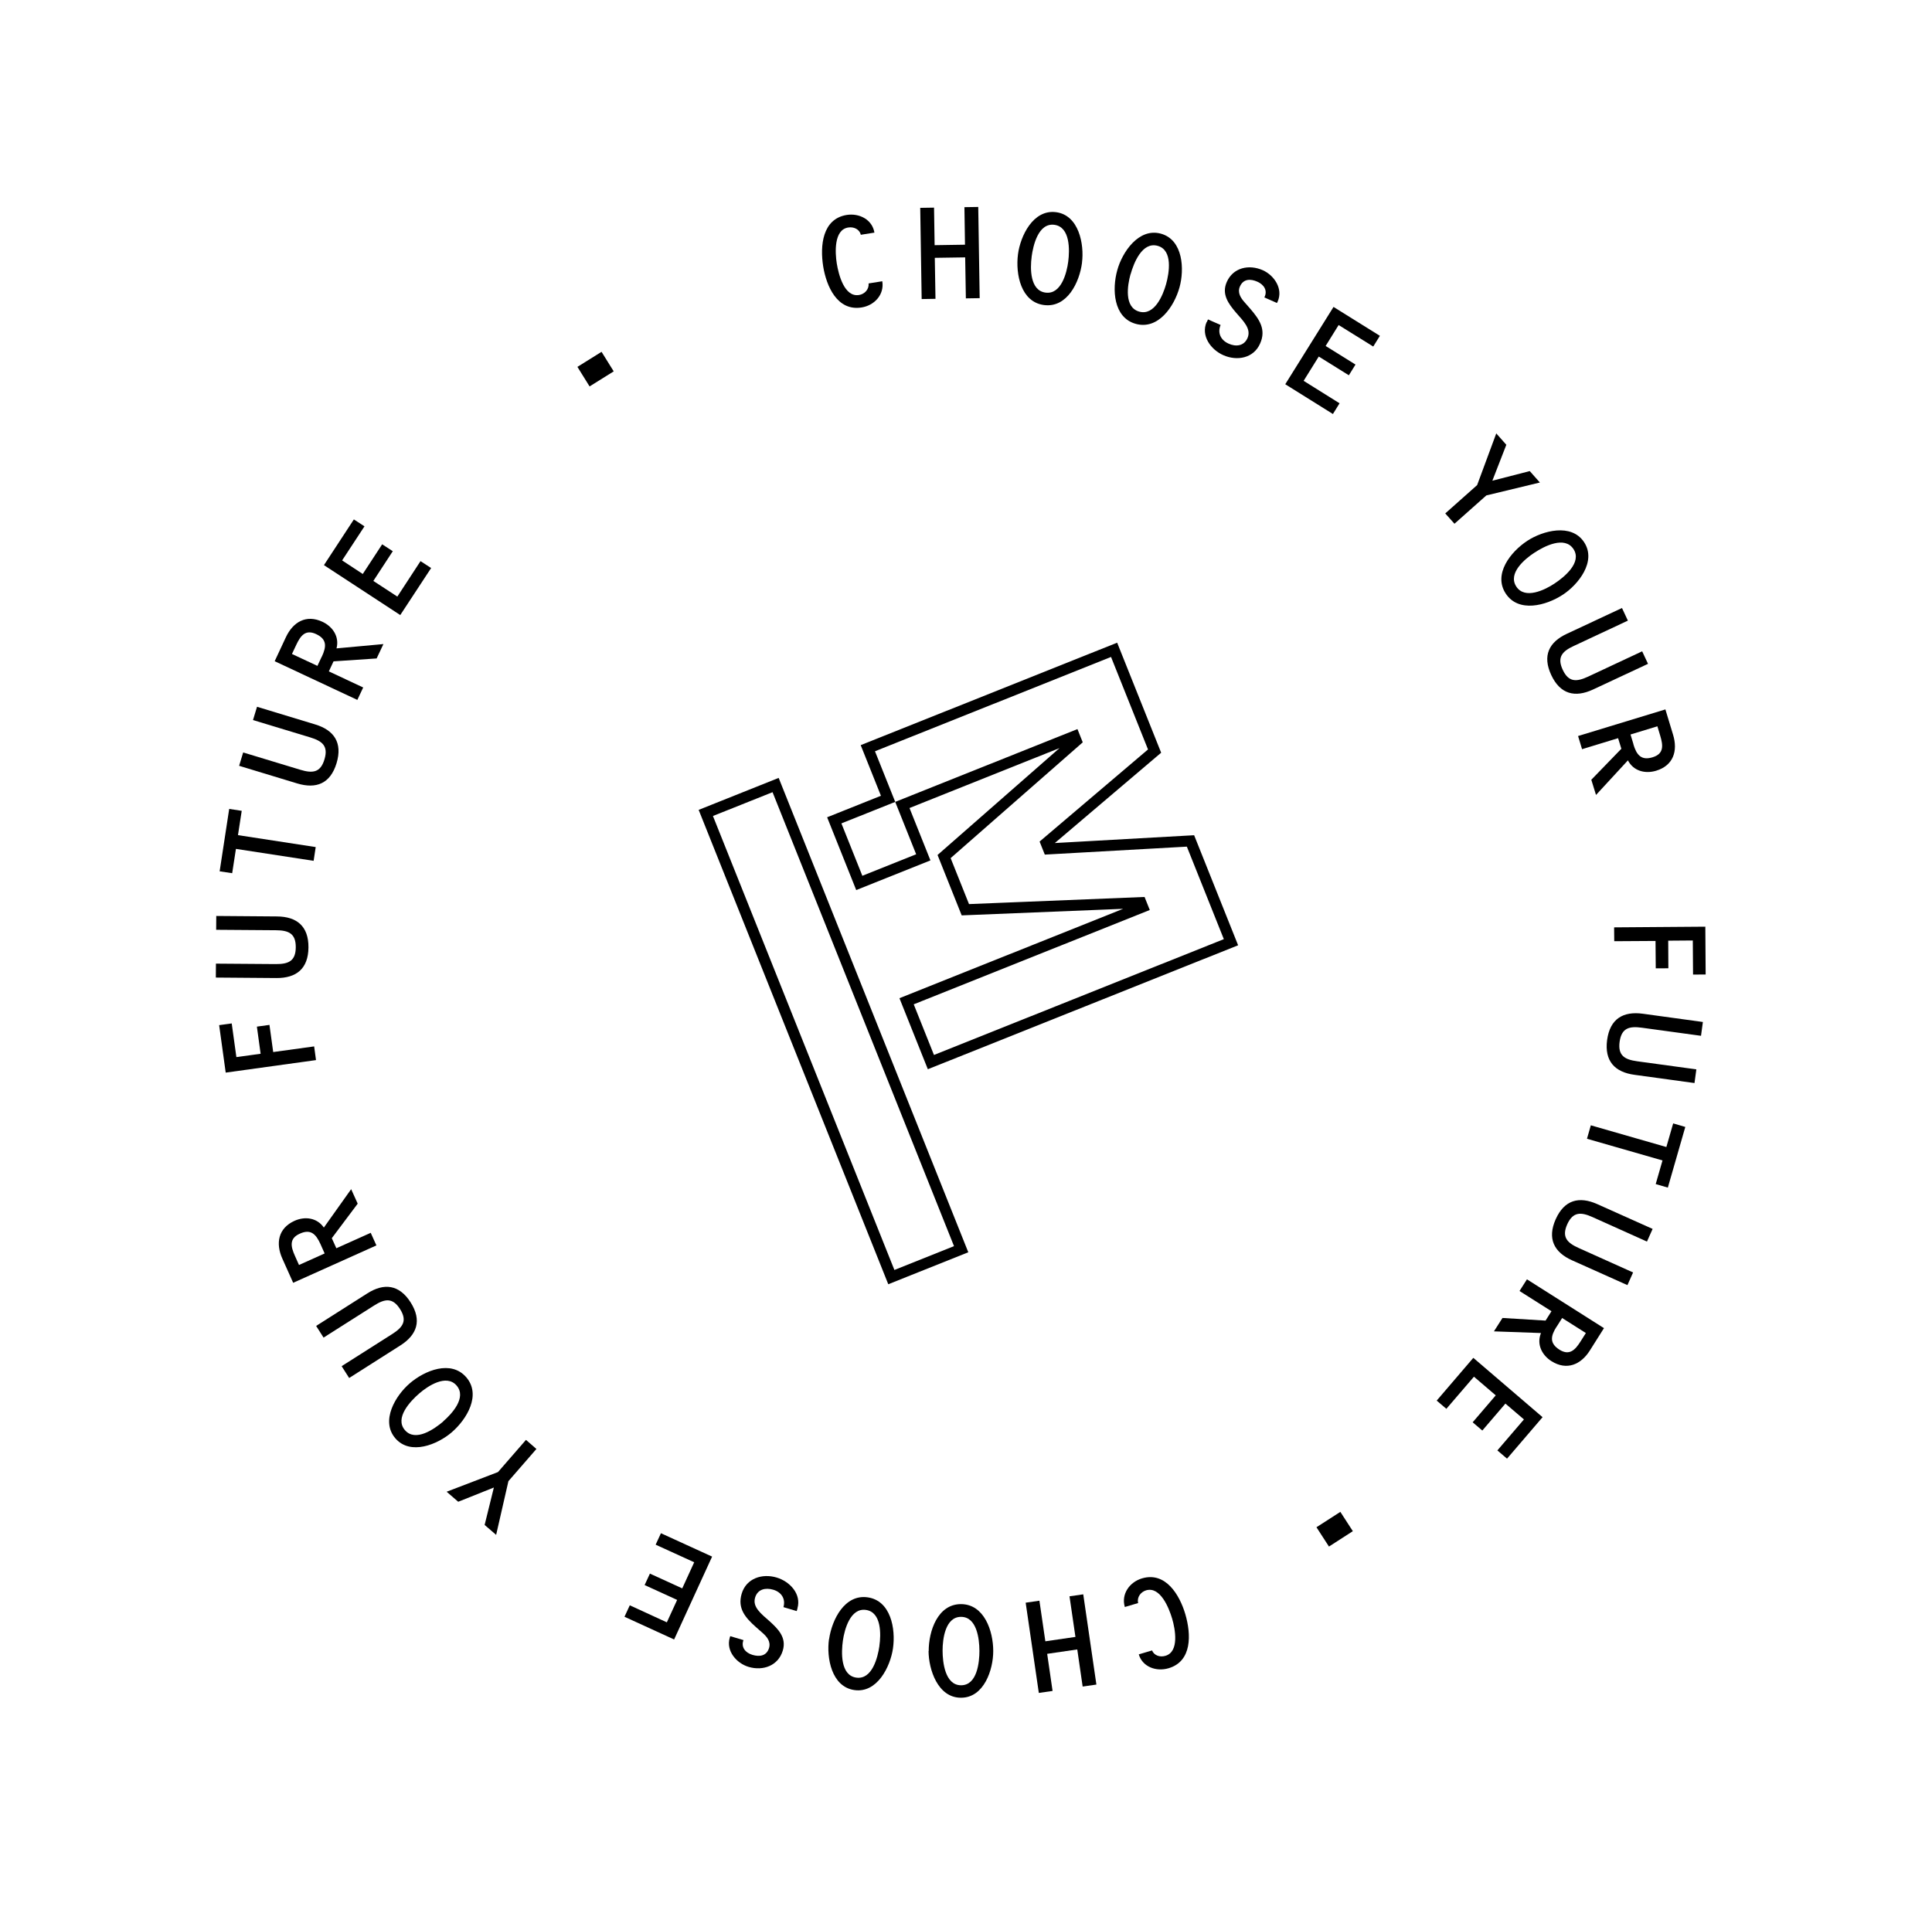
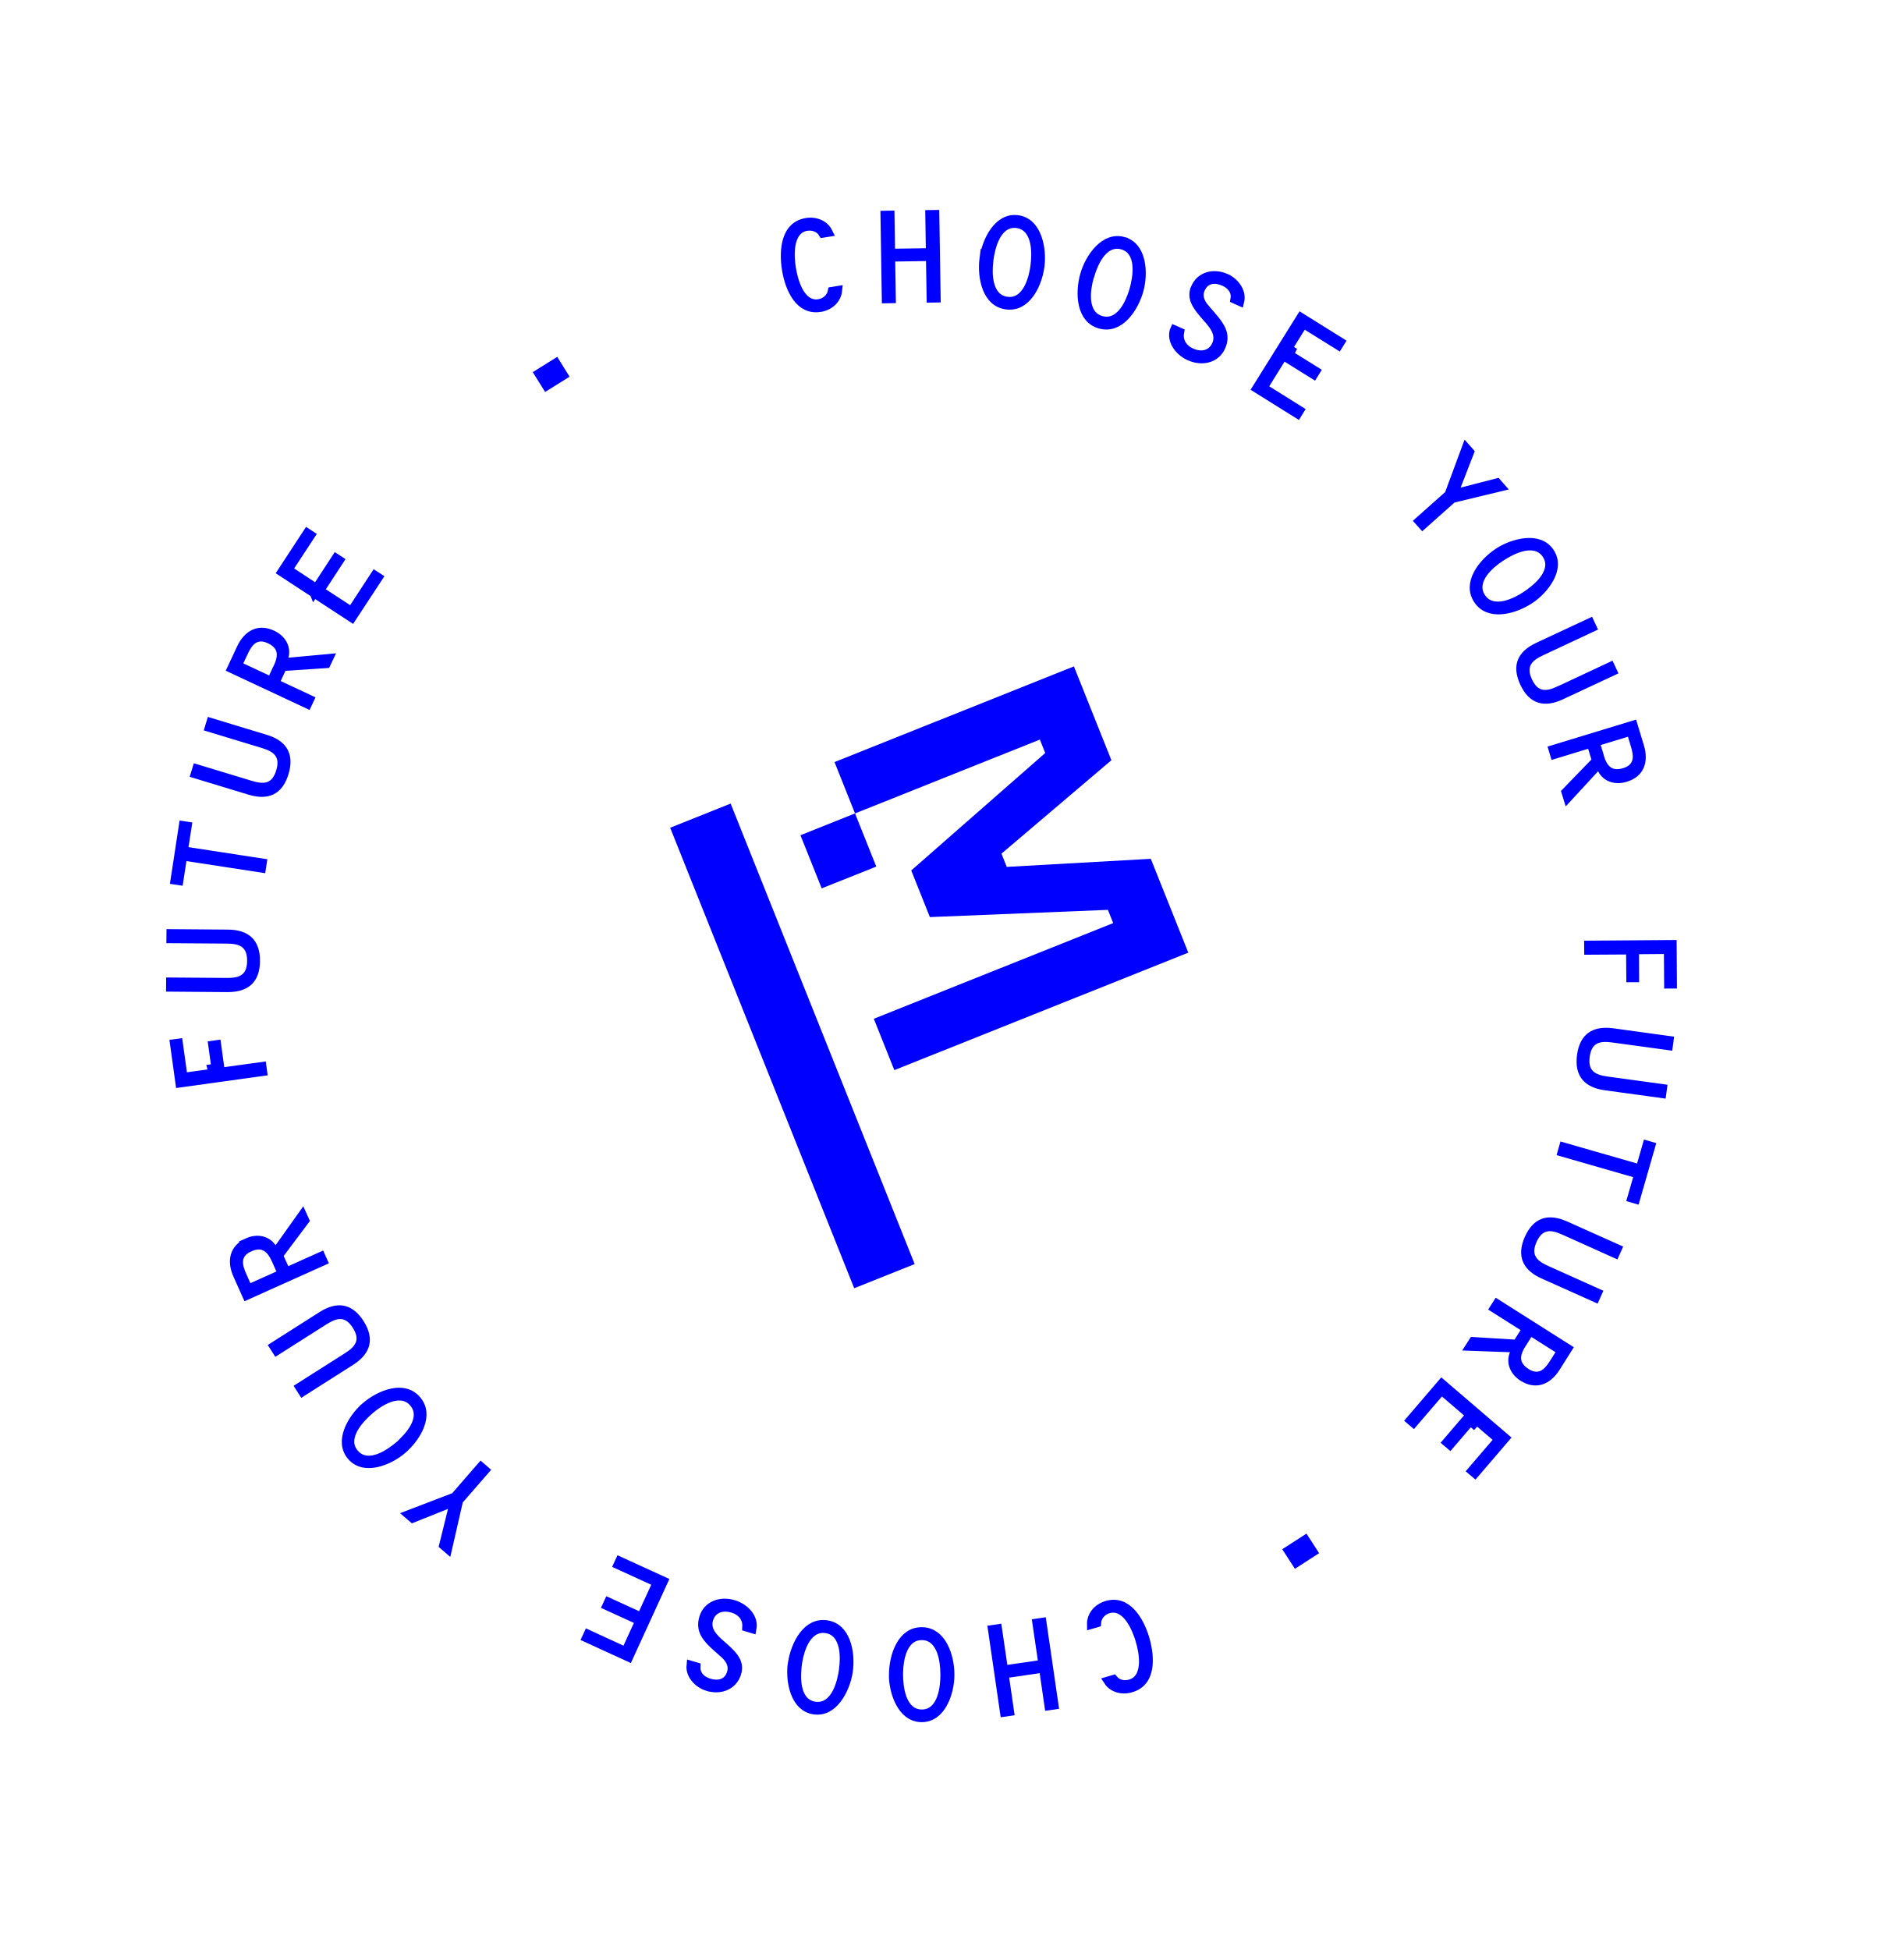
- <svg xmlns="http://www.w3.org/2000/svg" width="211" height="210" viewBox="0 0 211 210" fill="none">
-   <path d="M84.707 85.76L104.971 136.466L97.346 139.513L77.083 88.807L84.707 85.76ZM134.439 102.929L101.667 116.025L99.011 109.379L124.792 99.076L124.602 98.602L105.854 99.364L105.429 99.381L103.108 93.572L103.427 93.292L117.536 80.922L117.338 80.427L98.55 87.935L100.837 93.658L93.845 96.452L91.113 89.615L96.99 87.266L94.78 81.735L121.674 70.987L126.096 82.05L125.766 82.329L114.255 92.111L114.504 92.735L129.587 91.889L130.018 91.865L134.439 102.929Z" stroke="black" stroke-width="1.2" />
-   <path d="M94.014 25.645C93.871 25.054 93.263 24.752 92.632 24.854C91.051 25.103 91.202 27.627 91.389 28.793C91.581 29.968 92.206 32.488 93.817 32.227C94.438 32.129 94.922 31.6 94.864 30.962L96.357 30.725C96.597 32.194 95.489 33.367 94.094 33.588C91.436 34.013 90.255 31.263 89.904 29.108C89.543 26.841 89.812 23.917 92.466 23.482C93.861 23.261 95.268 23.997 95.498 25.412L94.004 25.649L94.014 25.645Z" fill="black" />
-   <path d="M102.092 28.166L102.167 32.645L100.658 32.669L100.501 22.706L102.01 22.682L102.073 26.783L105.39 26.732L105.328 22.631L106.837 22.608L106.994 32.571L105.485 32.595L105.41 28.116L102.092 28.166Z" fill="black" />
-   <path d="M118.172 28.695C117.893 30.869 116.535 33.649 114.017 33.323C111.499 32.996 110.898 29.956 111.177 27.781C111.435 25.789 112.825 22.857 115.329 23.178C117.834 23.498 118.426 26.692 118.168 28.685L118.172 28.695ZM112.669 28.066C112.503 29.303 112.472 31.749 114.193 31.966C115.894 32.19 116.502 29.826 116.665 28.579C116.829 27.308 116.89 24.791 115.151 24.559C113.402 24.33 112.834 26.795 112.665 28.056L112.669 28.066Z" fill="black" />
-   <path d="M128.82 31.383C128.238 33.493 126.492 36.057 124.042 35.379C121.592 34.7 121.431 31.6 122.027 29.496C122.561 27.555 124.357 24.856 126.793 25.528C129.233 26.21 129.358 29.452 128.82 31.383ZM123.466 29.964C123.134 31.163 122.743 33.58 124.424 34.044C126.081 34.506 127.013 32.256 127.351 31.043C127.695 29.816 128.112 27.319 126.431 26.855C124.736 26.385 123.82 28.733 123.476 29.96L123.466 29.964Z" fill="black" />
-   <path d="M131.807 35.173L131.927 34.893L133.306 35.502C132.944 36.365 133.317 37.154 134.179 37.54C134.956 37.891 135.845 37.825 136.243 36.935C136.679 35.938 135.822 35.099 134.993 34.155C134.184 33.203 133.383 32.156 133.979 30.805C134.671 29.23 136.398 28.853 137.903 29.515C139.156 30.069 140.153 31.548 139.544 32.927L139.462 33.099L138.084 32.491C138.47 31.746 138.046 31.092 137.315 30.77C136.583 30.448 135.792 30.44 135.416 31.297C135.124 31.958 135.495 32.54 135.915 33.01L136.554 33.74C137.531 34.879 138.312 35.993 137.618 37.533C136.914 39.136 135.109 39.464 133.604 38.801C132.24 38.199 131.121 36.676 131.783 35.171L131.807 35.173Z" fill="black" />
-   <path d="M144.751 37.778L148.039 39.825L147.313 40.996L144.026 38.949L142.374 41.602L146.298 44.056L145.573 45.227L140.367 41.975L145.638 33.529L150.702 36.686L149.976 37.857L146.197 35.508L144.779 37.79L144.751 37.778Z" fill="black" />
-   <path d="M167.077 51.47L168.176 52.711L162.329 54.121L158.848 57.215L157.841 56.088L161.322 52.993L163.412 47.347L164.511 48.589L162.985 52.514L167.063 51.464L167.077 51.47Z" fill="black" />
-   <path d="M170.666 64.976C168.837 66.171 165.838 66.963 164.446 64.842C163.054 62.721 164.967 60.288 166.802 59.079C168.484 57.978 171.618 57.12 173.006 59.231C174.395 61.342 172.357 63.871 170.676 64.972L170.666 64.976ZM167.567 60.384C166.52 61.069 164.651 62.628 165.601 64.079C166.548 65.521 168.735 64.438 169.779 63.743C170.842 63.039 172.802 61.445 171.847 59.984C170.874 58.507 168.641 59.677 167.577 60.38L167.567 60.384Z" fill="black" />
-   <path d="M177.776 67.803L171.869 70.569C170.608 71.154 170.032 71.802 170.671 73.169C171.31 74.536 172.168 74.507 173.439 73.917L179.346 71.151L179.985 72.518L173.978 75.325C172.023 76.233 170.399 75.851 169.416 73.74C168.429 71.619 169.171 70.14 171.136 69.228L177.143 66.421L177.782 67.789L177.776 67.803Z" fill="black" />
-   <path d="M172.785 81.852L172.346 80.405L181.883 77.498L182.723 80.268C183.258 82.013 182.766 83.624 180.873 84.195C179.674 84.558 178.397 84.234 177.79 83.063L174.305 86.843L173.792 85.182L177.074 81.795L176.717 80.64L172.771 81.846L172.785 81.852ZM178.386 81.306C178.737 82.475 179.245 83.107 180.494 82.724C181.743 82.341 181.632 81.423 181.326 80.398L181.009 79.342L178.074 80.237L178.396 81.302L178.386 81.306Z" fill="black" />
-   <path d="M182.192 102.781L182.207 105.777L180.83 105.783L180.805 102.791L176.296 102.819L176.283 101.306L186.244 101.232L186.28 106.456L184.903 106.462L184.877 102.74L182.184 102.761L182.192 102.781Z" fill="black" />
-   <path d="M185.769 113.152L179.307 112.268C177.922 112.08 177.097 112.306 176.884 113.804C176.682 115.299 177.417 115.747 178.802 115.936L185.264 116.819L185.061 118.314L178.5 117.413C176.355 117.122 175.211 115.911 175.519 113.608C175.834 111.292 177.271 110.451 179.416 110.741L185.977 111.643L185.775 113.138L185.769 113.152Z" fill="black" />
-   <path d="M173.323 124.384L173.74 122.931L181.989 125.303L182.732 122.722L184.057 123.109L182.15 129.736L180.825 129.35L181.567 126.769L173.317 124.398L173.323 124.384Z" fill="black" />
-   <path d="M179.87 135.631L173.92 132.955C172.649 132.385 171.786 132.371 171.164 133.744C170.546 135.126 171.135 135.76 172.406 136.33L178.355 139.006L177.737 140.389L171.694 137.681C169.72 136.801 168.961 135.308 169.901 133.194C170.857 131.061 172.47 130.66 174.444 131.54L180.488 134.248L179.87 135.631Z" fill="black" />
-   <path d="M165.951 141.031L166.763 139.756L175.175 145.088L173.628 147.538C172.654 149.074 171.115 149.747 169.444 148.699C168.389 148.032 167.798 146.842 168.296 145.623L163.157 145.44L164.091 143.977L168.796 144.264L169.442 143.241L165.951 141.031ZM170.007 144.916C169.351 145.943 169.203 146.733 170.308 147.439C171.409 148.134 172.041 147.453 172.609 146.554L173.198 145.623L170.607 143.981L170.011 144.926L170.007 144.916Z" fill="black" />
-   <path d="M164.41 153.331L161.889 156.274L160.834 155.374L163.355 152.431L160.975 150.392L157.962 153.902L156.907 153.003L160.906 148.333L168.469 154.815L164.588 159.345L163.533 158.445L166.434 155.06L164.392 153.315L164.41 153.331Z" fill="black" />
-   <path d="M145.14 168.948L143.775 166.839L146.384 165.159L147.748 167.268L145.14 168.948Z" fill="black" />
-   <path d="M125.812 180.277C126.026 180.841 126.673 181.069 127.283 180.883C128.818 180.432 128.345 177.943 128.014 176.824C127.675 175.684 126.732 173.268 125.167 173.731C124.567 173.913 124.151 174.496 124.297 175.122L122.846 175.551C122.428 174.13 123.368 172.827 124.725 172.424C127.306 171.659 128.834 174.236 129.451 176.331C130.098 178.529 130.209 181.475 127.628 182.24C126.271 182.643 124.776 182.093 124.369 180.726L125.82 180.297L125.812 180.277Z" fill="black" />
-   <path d="M117.452 178.819L116.804 174.384L118.305 174.167L119.741 184.025L118.24 184.242L117.652 180.188L114.366 180.667L114.954 184.721L113.453 184.938L112.017 175.08L113.518 174.863L114.166 179.298L117.452 178.819Z" fill="black" />
-   <path d="M101.426 180.367C101.421 178.178 102.411 175.233 104.952 175.237C107.492 175.242 108.478 178.175 108.474 180.367C108.479 182.382 107.477 185.472 104.946 185.463C102.42 185.464 101.418 182.376 101.412 180.361L101.426 180.367ZM106.963 180.299C106.961 179.048 106.686 176.619 104.951 176.628C103.236 176.63 102.942 179.054 102.943 180.305C102.943 181.581 103.206 184.095 104.959 184.102C106.722 184.104 106.97 181.594 106.967 180.309L106.963 180.299Z" fill="black" />
-   <path d="M90.546 179.07C90.862 176.904 92.258 174.132 94.768 174.497C97.279 174.861 97.839 177.917 97.523 180.084C97.23 182.079 95.798 184.992 93.298 184.624C90.798 184.255 90.253 181.065 90.536 179.074L90.546 179.07ZM96.04 179.796C96.22 178.564 96.285 176.116 94.576 175.872C92.877 175.623 92.231 177.98 92.055 179.221C91.876 180.486 91.772 183.008 93.508 183.265C95.255 183.517 95.862 181.061 96.044 179.806L96.04 179.796Z" fill="black" />
-   <path d="M87.099 175.696L87.011 175.997L85.564 175.567C85.818 174.666 85.349 173.926 84.443 173.662C83.628 173.42 82.744 173.588 82.468 174.521C82.154 175.562 83.131 176.296 84.062 177.118C84.992 177.963 85.919 178.891 85.49 180.314C85 181.959 83.341 182.564 81.762 182.094C80.447 181.704 79.275 180.364 79.695 178.921L79.749 178.737L81.196 179.167C80.907 179.955 81.413 180.553 82.177 180.781C82.94 181.009 83.725 180.915 83.993 180.02C84.192 179.326 83.762 178.803 83.281 178.381L82.547 177.735C81.428 176.733 80.517 175.729 81.001 174.099C81.5 172.416 83.237 171.861 84.815 172.331C86.248 172.755 87.549 174.125 87.089 175.7L87.099 175.696Z" fill="black" />
-   <path d="M73.932 174.768L70.401 173.154L70.979 171.903L74.51 173.517L75.816 170.665L71.605 168.743L72.183 167.492L77.771 170.046L73.623 179.099L68.203 176.617L68.781 175.366L72.828 177.226L73.95 174.784L73.932 174.768Z" fill="black" />
-   <path d="M50.035 164.045L48.778 162.96L54.387 160.811L57.444 157.294L58.583 158.288L55.526 161.805L54.185 167.672L52.928 166.587L53.937 162.498L50.019 164.063L50.035 164.045Z" fill="black" />
-   <path d="M44.734 151.13C46.39 149.703 49.26 148.533 50.921 150.454C52.581 152.376 50.991 155.039 49.336 156.466C47.81 157.783 44.822 159.035 43.175 157.12C41.529 155.204 43.215 152.433 44.744 151.126L44.734 151.13ZM48.397 155.276C49.344 154.457 50.996 152.673 49.869 151.362C48.746 150.06 46.715 151.416 45.777 152.232C44.814 153.069 43.076 154.899 44.221 156.227C45.37 157.564 47.433 156.114 48.411 155.282L48.397 155.276Z" fill="black" />
-   <path d="M37.324 149.235L42.833 145.735C44.007 144.988 44.501 144.28 43.69 143.005C42.879 141.73 42.031 141.871 40.848 142.622L35.338 146.122L34.527 144.847L40.118 141.291C41.94 140.134 43.6 140.317 44.847 142.276C46.098 144.245 45.545 145.822 43.724 146.978L38.133 150.534L37.322 149.259L37.324 149.235Z" fill="black" />
-   <path d="M40.484 134.665L41.108 136.051L32.018 140.135L30.834 137.49C30.089 135.829 30.377 134.172 32.164 133.365C33.304 132.852 34.623 133.021 35.368 134.102L38.351 129.908L39.065 131.489L36.237 135.262L36.734 136.361L40.498 134.671L40.484 134.665ZM35 135.907C34.498 134.797 33.923 134.227 32.737 134.771C31.548 135.304 31.768 136.202 32.207 137.185L32.654 138.189L35.455 136.93L35 135.907Z" fill="black" />
-   <path d="M28.464 115.116L28.055 112.15L29.429 111.961L29.837 114.927L34.309 114.311L34.512 115.806L24.65 117.174L23.934 111.989L25.307 111.8L25.816 115.479L28.474 115.112L28.464 115.116Z" fill="black" />
-   <path d="M23.579 105.269L30.101 105.317C31.496 105.328 32.291 104.998 32.302 103.487C32.312 101.976 31.525 101.63 30.13 101.62L23.608 101.572L23.619 100.061L30.246 100.113C32.409 100.129 33.708 101.175 33.687 103.502C33.67 105.838 32.349 106.853 30.2 106.842L23.572 106.79L23.583 105.279L23.579 105.269Z" fill="black" />
-   <path d="M34.478 92.545L34.252 94.038L25.767 92.734L25.357 95.39L23.988 95.184L25.031 88.369L26.4 88.575L25.99 91.231L34.474 92.535L34.478 92.545Z" fill="black" />
-   <path d="M26.552 82.197L32.803 84.092C34.136 84.498 35.004 84.406 35.434 82.959C35.874 81.508 35.215 80.961 33.882 80.555L27.631 78.66L28.071 77.209L34.416 79.136C36.484 79.758 37.431 81.141 36.757 83.37C36.077 85.612 34.53 86.207 32.461 85.585L26.116 83.658L26.556 82.207L26.552 82.197Z" fill="black" />
-   <path d="M39.672 75.088L39.026 76.459L29.999 72.231L31.223 69.609C31.999 67.954 33.439 67.089 35.223 67.929C36.352 68.463 37.081 69.563 36.753 70.83L41.874 70.36L41.134 71.93L36.427 72.247L35.915 73.344L39.652 75.096L39.672 75.088ZM35.146 71.739C35.664 70.628 35.716 69.83 34.531 69.272C33.346 68.714 32.814 69.471 32.356 70.443L31.886 71.442L34.666 72.742L35.142 71.729L35.146 71.739Z" fill="black" />
-   <path d="M39.616 62.708L41.738 59.461L42.897 60.215L40.775 63.462L43.395 65.173L45.926 61.299L47.086 62.053L43.714 67.19L35.379 61.735L38.647 56.743L39.806 57.497L37.364 61.22L39.612 62.698L39.616 62.708Z" fill="black" />
-   <path d="M65.697 38.434L67.025 40.569L64.39 42.213L63.062 40.078L65.697 38.434Z" fill="black" />
+ <svg xmlns="http://www.w3.org/2000/svg" width="205" height="210" viewBox="0 0 205 210" fill="none">
+   <path d="M91.99 138.733L98.501 136.131L78.683 86.539L72.172 89.141L91.99 138.733Z" fill="#0000FF" />
+   <path d="M94.101 109.713L119.882 99.41L119.312 97.985L100.139 98.763L98.132 93.742L112.561 81.092L111.983 79.646L92.079 87.6L94.367 93.323L88.489 95.671L86.202 89.948L92.079 87.6L89.869 82.068L115.65 71.766L119.688 81.871L107.848 91.932L108.417 93.358L123.931 92.487L127.969 102.593L96.311 115.244L94.101 109.713Z" fill="#0000FF" />
+   <path d="M84.841 25.764C85.149 24.834 85.752 24.156 86.859 23.974L86.859 23.974C87.868 23.814 88.785 24.24 89.16 25.008L88.632 25.092C88.267 24.493 87.531 24.251 86.863 24.359L86.862 24.359C85.738 24.538 85.311 25.534 85.165 26.395C85.016 27.281 85.11 28.266 85.207 28.871L85.207 28.872C85.305 29.476 85.52 30.461 85.937 31.275C86.342 32.065 87.06 32.904 88.205 32.719L88.206 32.72C88.898 32.611 89.501 32.095 89.645 31.392L90.186 31.306C90.091 32.212 89.336 32.933 88.327 33.093L88.326 33.094C87.222 33.27 86.434 32.806 85.847 32.016C85.243 31.202 84.879 30.065 84.71 29.028C84.535 27.933 84.523 26.726 84.841 25.764Z" fill="#0000FF" stroke="#0000FF" />
+   <path d="M95.83 23.188L95.886 26.79L95.893 27.29L96.393 27.282L99.711 27.231L100.211 27.223L100.204 26.724L100.147 23.122L100.657 23.114L100.799 32.078L100.289 32.086L100.223 28.106L100.215 27.607L99.715 27.614L96.398 27.665L95.897 27.673L95.906 28.173L95.971 32.152L95.462 32.16L95.321 23.196L95.83 23.188Z" fill="#0000FF" stroke="#0000FF" />
+   <path d="M107.125 24.907C107.753 24.053 108.568 23.543 109.577 23.672C110.586 23.802 111.243 24.501 111.632 25.487C112.024 26.481 112.104 27.691 111.984 28.62L111.967 28.749L111.968 28.753C111.823 29.746 111.446 30.84 110.845 31.647C110.229 32.475 109.421 32.959 108.393 32.826C107.366 32.693 106.709 32.018 106.324 31.058C105.933 30.084 105.852 28.87 105.983 27.844L105.984 27.845C106.105 26.916 106.491 25.768 107.125 24.907ZM109.31 24.044C108.249 24.006 107.576 24.751 107.182 25.519C106.761 26.341 106.568 27.341 106.481 27.989L106.465 28.119L106.47 28.131C106.394 28.773 106.355 29.691 106.549 30.512C106.755 31.391 107.276 32.312 108.439 32.459L108.44 32.46C109.596 32.613 110.333 31.854 110.758 31.059C111.185 30.263 111.388 29.291 111.473 28.642L111.473 28.641C111.557 27.986 111.622 26.971 111.422 26.069C111.222 25.172 110.709 24.22 109.529 24.062L109.528 24.061L109.31 24.044Z" fill="#0000FF" stroke="#0000FF" />
+   <path d="M118.361 26.881C119.104 26.127 119.984 25.737 120.966 26.008L120.966 26.009C121.951 26.284 122.501 27.071 122.745 28.101C122.991 29.141 122.898 30.347 122.647 31.247L122.646 31.248C122.372 32.243 121.825 33.328 121.085 34.073C120.355 34.806 119.484 35.172 118.484 34.895C117.484 34.619 116.929 33.858 116.686 32.853C116.439 31.834 116.535 30.622 116.816 29.631L116.817 29.627C117.066 28.723 117.611 27.643 118.361 26.881ZM120.873 26.372C119.722 26.053 118.879 26.731 118.347 27.48C117.877 28.142 117.567 28.965 117.377 29.583L117.358 29.59L117.292 29.829C117.12 30.45 116.921 31.422 117 32.322C117.074 33.167 117.416 34.087 118.395 34.458L118.599 34.524C119.722 34.837 120.559 34.193 121.093 33.467C121.561 32.83 121.877 32.036 122.067 31.425L122.141 31.176C122.319 30.542 122.526 29.545 122.456 28.624C122.387 27.708 122.018 26.689 120.872 26.372L120.873 26.372Z" fill="#0000FF" stroke="#0000FF" />
+   <path d="M128.749 31.005C129.3 29.753 130.686 29.387 132.014 29.97L132.014 29.971C132.542 30.205 133.02 30.638 133.295 31.148C133.516 31.557 133.595 31.997 133.495 32.428L133.014 32.215C133.076 31.877 133.028 31.546 132.878 31.247C132.663 30.818 132.269 30.505 131.829 30.311C131.416 30.129 130.926 30.007 130.451 30.099C129.94 30.197 129.52 30.528 129.272 31.093C128.846 32.059 129.43 32.866 129.855 33.341L130.491 34.068L130.491 34.067C130.978 34.635 131.362 35.139 131.558 35.661C131.743 36.154 131.767 36.68 131.476 37.327L131.473 37.331C130.918 38.596 129.465 38.935 128.119 38.343C127.525 38.081 126.99 37.618 126.681 37.076C126.425 36.628 126.331 36.14 126.458 35.65L126.5 35.554L127.017 35.782C126.946 36.169 126.985 36.55 127.139 36.9C127.353 37.387 127.765 37.76 128.286 37.994L128.286 37.995C128.742 38.2 129.273 38.303 129.777 38.189C130.238 38.084 130.638 37.806 130.906 37.346L131.013 37.139L131.015 37.135C131.319 36.44 131.15 35.808 130.838 35.273C130.543 34.766 130.073 34.269 129.681 33.824C129.276 33.347 128.926 32.903 128.734 32.438C128.552 31.997 128.514 31.54 128.75 31.006L128.749 31.005Z" fill="#0000FF" stroke="#0000FF" />
+   <path d="M144.323 36.846L144.124 37.167L140.771 35.082L140.347 34.818L140.083 35.243L138.665 37.525L139.03 37.752L138.797 38.2L141.66 39.985L141.461 40.306L138.6 38.523L138.176 38.258L137.911 38.683L136.26 41.337L135.996 41.761L136.419 42.025L139.92 44.215L139.721 44.536L135.365 41.815L140.107 34.216L144.323 36.846Z" fill="#0000FF" stroke="#0000FF" />
+   <path d="M158.244 48.691L156.829 52.332L156.476 53.24L157.42 52.997L161.208 52.02L161.559 52.419L156.521 53.633L156.4 53.663L156.306 53.745L153.198 56.509L152.857 56.127L155.964 53.366L156.057 53.282L156.101 53.165L157.9 48.303L158.244 48.691Z" fill="#0000FF" stroke="#0000FF" />
+   <path d="M161.385 59.496C162.169 58.983 163.293 58.529 164.361 58.448C165.42 58.368 166.337 58.653 166.897 59.504C167.456 60.355 167.354 61.308 166.859 62.245C166.367 63.176 165.52 64.013 164.746 64.529L164.743 64.53L164.701 64.557C163.838 65.121 162.712 65.578 161.666 65.653C160.634 65.727 159.74 65.432 159.172 64.567C158.605 63.702 158.688 62.765 159.166 61.848C159.65 60.918 160.518 60.066 161.384 59.496L161.385 59.496ZM163.937 58.877C163.065 59.087 162.208 59.573 161.657 59.932L161.645 59.938L161.603 59.965C161.06 60.32 160.272 60.92 159.74 61.648C159.208 62.377 158.849 63.371 159.492 64.352L159.493 64.353C160.135 65.33 161.191 65.396 162.072 65.2C162.954 65.003 163.82 64.52 164.364 64.157C164.911 63.795 165.723 63.184 166.278 62.447C166.829 61.714 167.224 60.705 166.574 59.709L166.574 59.708L166.445 59.531C165.78 58.703 164.777 58.675 163.937 58.877Z" fill="#0000FF" stroke="#0000FF" />
+   <path d="M171.43 67.555L165.966 70.115C165.324 70.413 164.731 70.778 164.427 71.335C164.099 71.936 164.172 72.62 164.527 73.379C164.881 74.138 165.357 74.632 166.029 74.766C166.651 74.889 167.312 74.668 167.957 74.369L167.958 74.37L167.959 74.369L173.413 71.815L173.628 72.276L168.075 74.87C167.163 75.294 166.404 75.381 165.793 75.187C165.191 74.996 164.63 74.499 164.178 73.528C163.723 72.55 163.701 71.8 163.94 71.219C164.183 70.629 164.737 70.106 165.655 69.68L165.656 69.68L171.21 67.085L171.43 67.555Z" fill="#0000FF" stroke="#0000FF" />
+   <path d="M175.858 78.12L176.554 80.412L176.554 80.413C176.798 81.21 176.791 81.922 176.557 82.475C176.33 83.013 175.861 83.466 175.038 83.715L175.037 83.715C174.001 84.029 173.01 83.733 172.542 82.832L172.214 82.198L171.731 82.722L168.834 85.865L168.665 85.315L171.742 82.142L171.949 81.93L171.861 81.646L171.503 80.491L171.356 80.015L170.88 80.16L167.423 81.216L167.278 80.736L175.858 78.12ZM171.904 80.379L172.094 81.006L172.084 81.01L172.216 81.449C172.396 82.048 172.646 82.632 173.103 82.99C173.603 83.382 174.231 83.421 174.949 83.201C175.315 83.089 175.62 82.926 175.851 82.701C176.087 82.471 176.226 82.198 176.29 81.909C176.411 81.364 176.266 80.763 176.114 80.254L176.114 80.253L175.796 79.197L175.652 78.717L175.171 78.862L172.237 79.757L171.76 79.903L171.904 80.379Z" fill="#0000FF" stroke="#0000FF" />
+   <path d="M180.06 101.734L180.09 105.957L179.713 105.958L179.69 102.736L179.687 102.235L179.185 102.239L176.493 102.26L175.761 102.266L176.006 102.879L176.017 105.278L175.639 105.28L175.618 102.786L175.614 102.287L175.115 102.29L171.104 102.315L171.1 101.801L180.06 101.734Z" fill="#0000FF" stroke="#0000FF" />
+   <path d="M171.38 111.607C171.84 111.286 172.475 111.139 173.297 111.198L173.661 111.235L179.726 112.069L179.656 112.588L173.688 111.772C172.984 111.676 172.288 111.66 171.73 111.963C171.129 112.289 170.819 112.904 170.702 113.734L170.702 113.737C170.59 114.566 170.722 115.241 171.213 115.718C171.668 116.161 172.342 116.334 173.047 116.43L179.013 117.246L178.945 117.749L172.881 116.916L172.88 116.916C171.88 116.781 171.196 116.441 170.789 115.946C170.437 115.519 170.239 114.911 170.29 114.056L170.327 113.674C170.472 112.608 170.862 111.966 171.38 111.607Z" fill="#0000FF" stroke="#0000FF" />
+   <path d="M176.161 125.782L176.642 125.92L176.78 125.44L177.382 123.342L177.748 123.448L176.117 129.114L175.752 129.008L176.357 126.907L176.496 126.426L176.016 126.288L168.247 124.056L168.392 123.548L176.161 125.782Z" fill="#0000FF" stroke="#0000FF" />
+   <path d="M166.262 131.71C166.869 131.507 167.63 131.584 168.553 131.995L174.139 134.498L173.929 134.968L168.438 132.498L168.437 132.498C167.79 132.208 167.127 131.998 166.507 132.13C165.838 132.274 165.366 132.774 165.021 133.536L165.02 133.539C164.677 134.306 164.615 134.992 164.954 135.588C165.229 136.072 165.723 136.404 166.275 136.674L166.514 136.785L172.008 139.256L171.797 139.727L166.212 137.224L166.21 137.223L165.882 137.065C165.155 136.683 164.698 136.22 164.477 135.703C164.229 135.12 164.238 134.368 164.67 133.397C165.11 132.415 165.664 131.909 166.262 131.71Z" fill="#0000FF" stroke="#0000FF" />
+   <path d="M168.798 145.241L167.518 147.269C167.074 147.97 166.53 148.426 165.957 148.61C165.47 148.766 164.911 148.741 164.291 148.427L164.022 148.275C163.113 147.698 162.69 146.746 163.071 145.811L163.342 145.148L162.626 145.123L158.36 144.97L158.666 144.492L163.078 144.762L163.373 144.78L163.531 144.529L164.177 143.507L164.444 143.085L164.021 142.817L160.953 140.876L161.228 140.444L168.798 145.241ZM164.496 143.713L164.423 143.828L164.422 143.825L163.898 144.646C163.562 145.171 163.284 145.74 163.31 146.319C163.34 146.952 163.718 147.454 164.351 147.858L164.353 147.86C164.676 148.064 164.998 148.188 165.32 148.217C165.648 148.246 165.945 148.174 166.206 148.034C166.577 147.836 166.871 147.505 167.115 147.162L167.344 146.82L167.934 145.889L168.202 145.467L167.779 145.199L165.187 143.557L164.763 143.289L164.496 143.713Z" fill="#0000FF" stroke="#0000FF" />
+   <path d="M162.071 154.868L158.84 158.639L158.546 158.39L161.122 155.384L161.448 155.005L161.067 154.679L159.025 152.934L158.695 153.31L158.338 153.004L156.141 155.568L155.846 155.318L158.042 152.755L158.367 152.376L157.988 152.05L155.608 150.011L155.229 149.686L154.904 150.065L152.214 153.197L151.919 152.946L155.267 149.037L162.071 154.868Z" fill="#0000FF" stroke="#0000FF" />
+   <path d="M141.367 167.117L139.599 168.257L138.779 166.988L140.547 165.849L141.367 167.117Z" fill="#0000FF" stroke="#0000FF" />
+   <path d="M119.176 172.902C120.248 172.584 121.09 172.942 121.773 173.651C122.477 174.381 122.983 175.464 123.28 176.471C123.592 177.533 123.76 178.731 123.567 179.727C123.381 180.691 122.87 181.441 121.795 181.76C120.812 182.052 119.842 181.749 119.372 181.04L119.902 180.883C120.341 181.413 121.097 181.555 121.737 181.36L121.737 181.359C122.827 181.036 123.122 179.994 123.157 179.123C123.192 178.225 122.973 177.262 122.801 176.681L122.802 176.68C122.627 176.094 122.288 175.146 121.77 174.392C121.298 173.707 120.548 173.013 119.538 173.201L119.333 173.25L119.33 173.251C118.669 173.452 118.129 174.036 118.079 174.755L117.558 174.908C117.543 174.068 118.103 173.313 118.964 172.975L119.176 172.902Z" fill="#0000FF" stroke="#0000FF" />
+   <path d="M107.408 175.427L107.986 179.369L108.057 179.864L108.552 179.791L111.839 179.313L112.333 179.24L112.261 178.746L111.684 174.806L112.195 174.732L113.488 183.601L112.976 183.674L112.46 180.115L112.388 179.62L111.894 179.693L108.607 180.171L108.113 180.243L108.184 180.737L108.7 184.296L108.189 184.37L106.897 175.501L107.408 175.427Z" fill="#0000FF" stroke="#0000FF" />
+   <path d="M96.979 177.222C97.484 176.319 98.223 175.734 99.259 175.736C100.296 175.738 101.034 176.323 101.539 177.225C102.05 178.139 102.283 179.331 102.281 180.365L102.281 180.368C102.284 181.307 102.049 182.495 101.531 183.43C101.018 184.357 100.276 184.965 99.257 184.962L99.254 184.962L99.067 184.955C98.144 184.885 97.462 184.295 96.98 183.424C96.532 182.617 96.294 181.621 96.235 180.759L96.234 180.364C96.232 179.333 96.466 178.139 96.979 177.222ZM99.255 176.127C98.092 176.13 97.461 176.979 97.143 177.821C96.865 178.56 96.773 179.409 96.755 180.046L96.751 180.305C96.751 180.963 96.817 181.978 97.131 182.848C97.443 183.713 98.074 184.596 99.265 184.601L99.266 184.601C100.462 184.602 101.093 183.723 101.404 182.855C101.715 181.986 101.776 180.968 101.774 180.306L101.774 180.211L101.769 180.198C101.761 179.552 101.684 178.618 101.383 177.815C101.066 176.969 100.432 176.121 99.255 176.127Z" fill="#0000FF" stroke="#0000FF" />
+   <path d="M86.54 176.137C87.169 175.315 87.981 174.842 89.004 174.99C90.028 175.139 90.675 175.825 91.046 176.793C91.423 177.774 91.486 178.989 91.337 180.011C91.2 180.942 90.795 182.085 90.148 182.937C89.507 183.781 88.687 184.276 87.679 184.128C86.67 183.979 86.024 183.269 85.649 182.279C85.306 181.372 85.222 180.292 85.308 179.406L85.348 179.142C85.498 178.119 85.902 176.971 86.54 176.137ZM88.954 175.376C87.802 175.209 87.053 175.956 86.615 176.744C86.232 177.436 86.017 178.263 85.908 178.893L85.868 179.149C85.776 179.801 85.695 180.815 85.881 181.721C86.067 182.622 86.564 183.584 87.743 183.758L87.745 183.758C88.93 183.929 89.68 183.147 90.112 182.334C90.546 181.518 90.753 180.522 90.846 179.876L90.866 179.743L90.86 179.73C90.944 179.091 90.993 178.177 90.813 177.355C90.619 176.474 90.115 175.542 88.955 175.376L88.954 175.376Z" fill="#0000FF" stroke="#0000FF" />
+   <path d="M75.797 174.239C76.191 172.908 77.579 172.39 78.988 172.809L78.989 172.809C79.613 172.994 80.202 173.385 80.579 173.884C80.91 174.323 81.066 174.829 80.968 175.368L80.441 175.211C80.464 174.819 80.38 174.444 80.183 174.117C79.908 173.659 79.448 173.341 78.898 173.181C78.423 173.04 77.886 173.005 77.401 173.179C76.955 173.339 76.59 173.664 76.383 174.156L76.305 174.375C76.085 175.105 76.34 175.715 76.718 176.206C77.078 176.671 77.609 177.104 78.047 177.491C78.514 177.916 78.918 178.31 79.167 178.746C79.402 179.157 79.497 179.604 79.328 180.169L79.327 180.17C78.936 181.482 77.609 182.027 76.221 181.613L76.22 181.614C75.666 181.449 75.138 181.08 74.799 180.609C74.529 180.232 74.391 179.806 74.433 179.367L74.933 179.516C74.915 179.86 75.005 180.183 75.193 180.462C75.46 180.859 75.889 181.121 76.349 181.258C76.782 181.387 77.283 181.447 77.743 181.295C78.236 181.133 78.61 180.753 78.787 180.162L78.789 180.162L78.79 180.155C79.077 179.15 78.416 178.434 77.925 178.004L77.194 177.359C76.637 176.86 76.192 176.411 75.93 175.918C75.683 175.452 75.592 174.927 75.796 174.24L75.797 174.239Z" fill="#0000FF" stroke="#0000FF" />
+   <path d="M71.422 170.291L67.691 178.435L63.182 176.369L63.34 176.027L66.934 177.679L67.389 177.888L67.597 177.434L68.719 174.991L68.874 174.655L68.597 174.409L68.579 174.393L68.523 174.343L68.455 174.311L65.38 172.906L65.538 172.563L68.617 173.97L69.072 174.179L69.279 173.724L70.586 170.872L70.794 170.417L70.339 170.209L66.585 168.494L66.743 168.152L71.422 170.291Z" fill="#0000FF" stroke="#0000FF" />
+   <path d="M52.187 158.334L49.458 161.476L49.375 161.57L49.347 161.692L48.191 166.749L47.795 166.407L48.731 162.616L48.964 161.671L44.45 163.475L44.046 163.126L48.875 161.276L48.992 161.232L49.073 161.138L51.801 157.998L52.187 158.334Z" fill="#0000FF" stroke="#0000FF" />
+   <path d="M39.377 151.502C40.157 150.832 41.21 150.234 42.235 150.026C43.248 149.819 44.174 149.997 44.851 150.78C45.528 151.563 45.566 152.502 45.211 153.473C44.896 154.334 44.281 155.174 43.609 155.821L43.318 156.087C42.607 156.701 41.553 157.297 40.508 157.515C39.472 157.73 38.527 157.565 37.864 156.793C37.2 156.021 37.178 155.061 37.546 154.068C37.918 153.066 38.666 152.114 39.379 151.505L39.377 151.502ZM41.892 150.532C41.15 150.802 40.447 151.286 39.955 151.687L39.759 151.853C39.263 152.284 38.536 152.995 38.082 153.798C37.63 154.597 37.373 155.649 38.151 156.552C38.931 157.459 40.008 157.363 40.868 157.034C41.73 156.704 42.542 156.088 43.043 155.662L43.658 155.14L43.602 155.116C43.979 154.73 44.377 154.257 44.658 153.743C45.092 152.953 45.321 151.923 44.557 151.035L44.557 151.034L44.41 150.88C43.663 150.161 42.686 150.243 41.892 150.532Z" fill="#0000FF" stroke="#0000FF" />
+   <path d="M34.696 141.712C35.545 141.173 36.286 140.99 36.917 141.105C37.462 141.205 38.006 141.541 38.517 142.227L38.734 142.544C39.309 143.449 39.426 144.192 39.264 144.802C39.119 145.345 38.73 145.867 38.067 146.35L37.765 146.556L32.595 149.843L32.31 149.395L37.41 146.156L37.411 146.156C38.007 145.776 38.548 145.339 38.78 144.75C39.03 144.112 38.871 143.443 38.42 142.735C37.971 142.028 37.434 141.599 36.75 141.554C36.195 141.518 35.646 141.747 35.115 142.06L34.888 142.199L29.801 145.431L29.525 145L34.696 141.712Z" fill="#0000FF" stroke="#0000FF" />
+   <path d="M32.797 131.424L30.148 134.96L29.97 135.197L30.092 135.466L30.59 136.566L30.795 137.02L31.25 136.816L34.548 135.334L34.756 135.798L26.58 139.473L25.601 137.285L25.6 137.284C25.261 136.527 25.179 135.82 25.341 135.241C25.499 134.679 25.904 134.17 26.681 133.82L26.68 133.819C27.66 133.377 28.694 133.553 29.267 134.385L29.672 134.973L30.086 134.391L32.564 130.906L32.797 131.424ZM26.843 134.313C26.494 134.469 26.213 134.669 26.012 134.921C25.805 135.178 25.702 135.466 25.674 135.761C25.622 136.319 25.842 136.897 26.061 137.387L26.508 138.391L26.712 138.849L27.17 138.644L29.971 137.386L30.425 137.181L30.222 136.726L29.767 135.702L29.766 135.7C29.51 135.133 29.188 134.587 28.693 134.289C28.217 134.003 27.679 133.998 27.094 134.211L26.843 134.313Z" fill="#0000FF" stroke="#0000FF" />
+   <path d="M19.193 112.362L19.634 115.547L19.702 116.042L20.197 115.974L22.349 115.676L22.369 115.816L22.973 115.575L22.848 115.105L23.273 115.047L22.931 112.576L23.314 112.523L23.655 114.995L23.724 115.49L24.219 115.421L28.193 114.873L28.262 115.378L19.39 116.608L18.81 112.415L19.193 112.362Z" fill="#0000FF" stroke="#0000FF" />
+   <path d="M24.553 100.611C25.562 100.619 26.286 100.867 26.754 101.305C27.214 101.736 27.507 102.426 27.498 103.496L27.497 103.497C27.49 104.572 27.185 105.258 26.718 105.681C26.243 106.111 25.515 106.346 24.512 106.341L18.386 106.293L18.389 105.771L24.408 105.816C25.116 105.821 25.808 105.748 26.323 105.377C26.879 104.976 27.107 104.327 27.112 103.489C27.118 102.652 26.901 101.999 26.353 101.589C25.845 101.209 25.154 101.124 24.445 101.118L18.421 101.074L18.425 100.563L24.553 100.611Z" fill="#0000FF" stroke="#0000FF" />
+   <path d="M20.14 88.993L19.807 91.154L19.73 91.648L20.225 91.724L28.221 92.953L28.142 93.466L20.154 92.239L19.66 92.163L19.584 92.656L19.25 94.82L18.868 94.763L19.759 88.936L20.14 88.993Z" fill="#0000FF" stroke="#0000FF" />
+   <path d="M28.584 79.613L28.586 79.613C29.549 79.903 30.173 80.347 30.497 80.902C30.817 81.449 30.902 82.198 30.592 83.223C30.279 84.256 29.794 84.827 29.227 85.099C28.65 85.377 27.886 85.396 26.919 85.105L21.052 83.323L21.205 82.822L26.972 84.569C27.65 84.776 28.337 84.901 28.937 84.692C29.585 84.465 29.987 83.905 30.226 83.1C30.469 82.298 30.446 81.612 30.037 81.064C29.656 80.557 29.018 80.281 28.341 80.075L22.567 78.324L22.717 77.831L28.584 79.613Z" fill="#0000FF" stroke="#0000FF" />
+   <path d="M27.37 68.285C27.832 68.069 28.387 68.025 29.039 68.262L29.324 68.38C30.298 68.841 30.834 69.73 30.582 70.703L30.404 71.391L31.112 71.326L35.362 70.936L35.119 71.451L30.707 71.747L30.412 71.767L30.288 72.034L29.775 73.131L29.564 73.584L30.015 73.795L33.312 75.34L33.099 75.794L24.976 71.987L25.989 69.82C26.344 69.064 26.826 68.54 27.37 68.285ZM28.052 68.582C27.722 68.594 27.436 68.703 27.194 68.876C26.738 69.2 26.445 69.746 26.218 70.228L26.217 70.229L25.747 71.228L25.534 71.681L25.988 71.893L28.768 73.194L29.219 73.406L29.418 72.982L29.424 72.997L29.913 71.949C30.177 71.382 30.381 70.782 30.283 70.212C30.175 69.587 29.737 69.139 29.057 68.819C28.71 68.656 28.375 68.571 28.052 68.582Z" fill="#0000FF" stroke="#0000FF" />
+   <path d="M33.425 57.642L31.259 60.945L30.985 61.362L31.402 61.636L33.519 63.029L33.822 63.786L34.347 62.98L36.196 60.15L36.517 60.359L34.67 63.187L34.396 63.605L34.815 63.879L37.434 65.591L37.852 65.864L38.126 65.446L40.384 61.989L40.705 62.197L37.882 66.497L30.383 61.589L33.104 57.433L33.425 57.642Z" fill="#0000FF" stroke="#0000FF" />
+   <path d="M60.65 40.408L58.864 41.522L58.063 40.237L59.849 39.122L60.65 40.408Z" fill="#0000FF" stroke="#0000FF" />
</svg>
